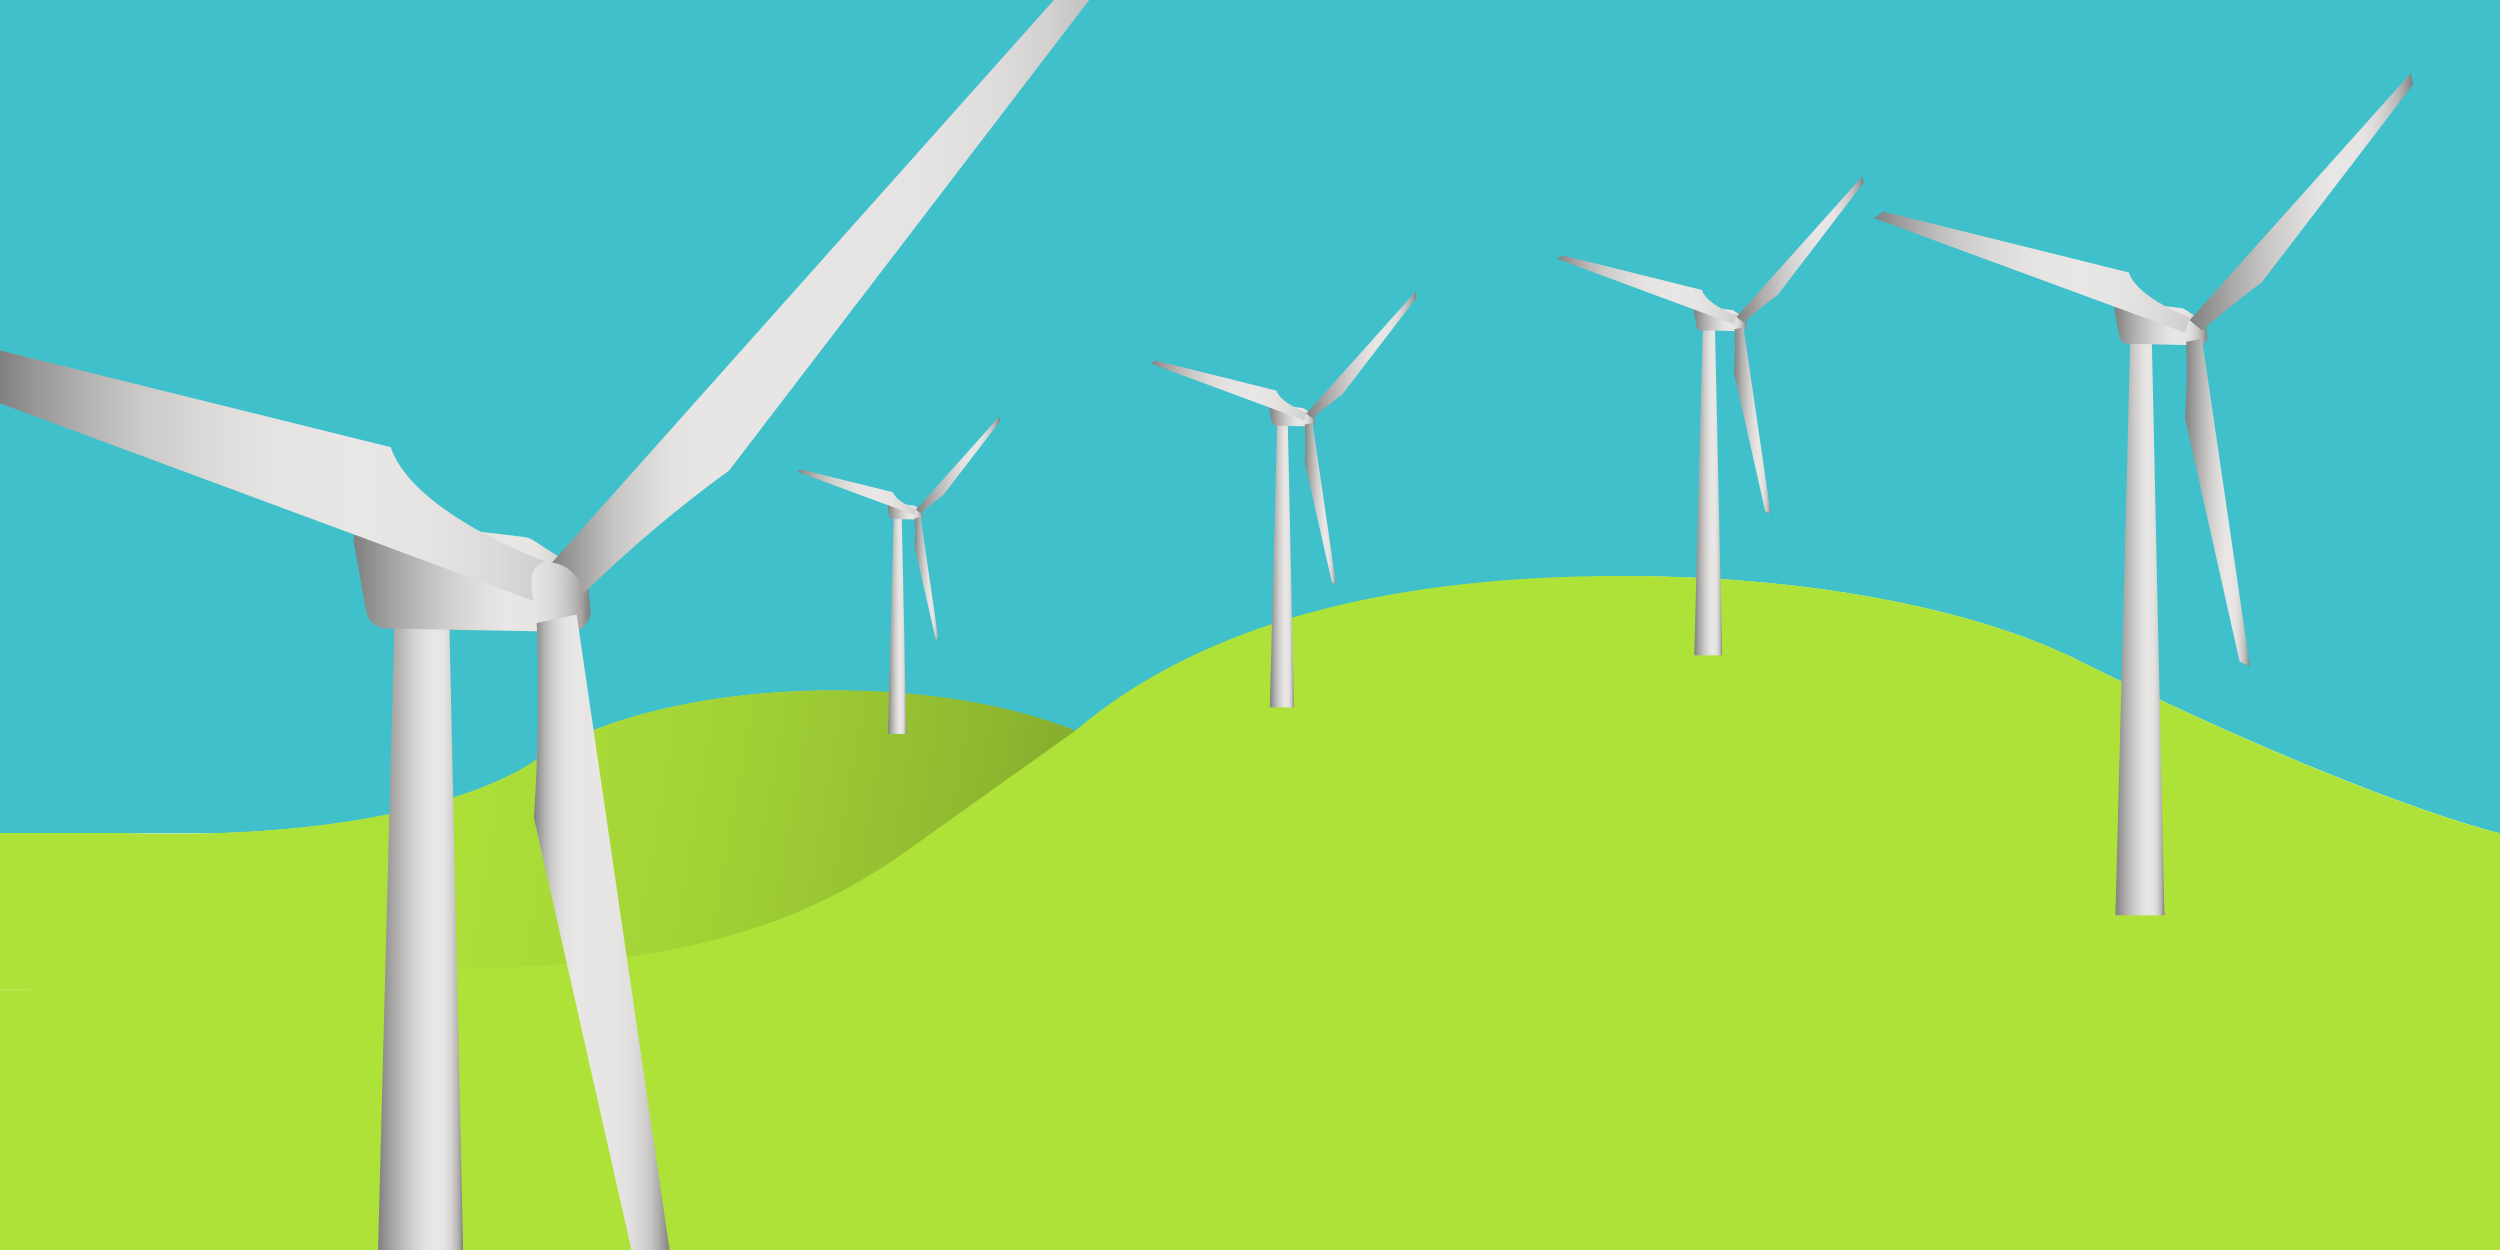
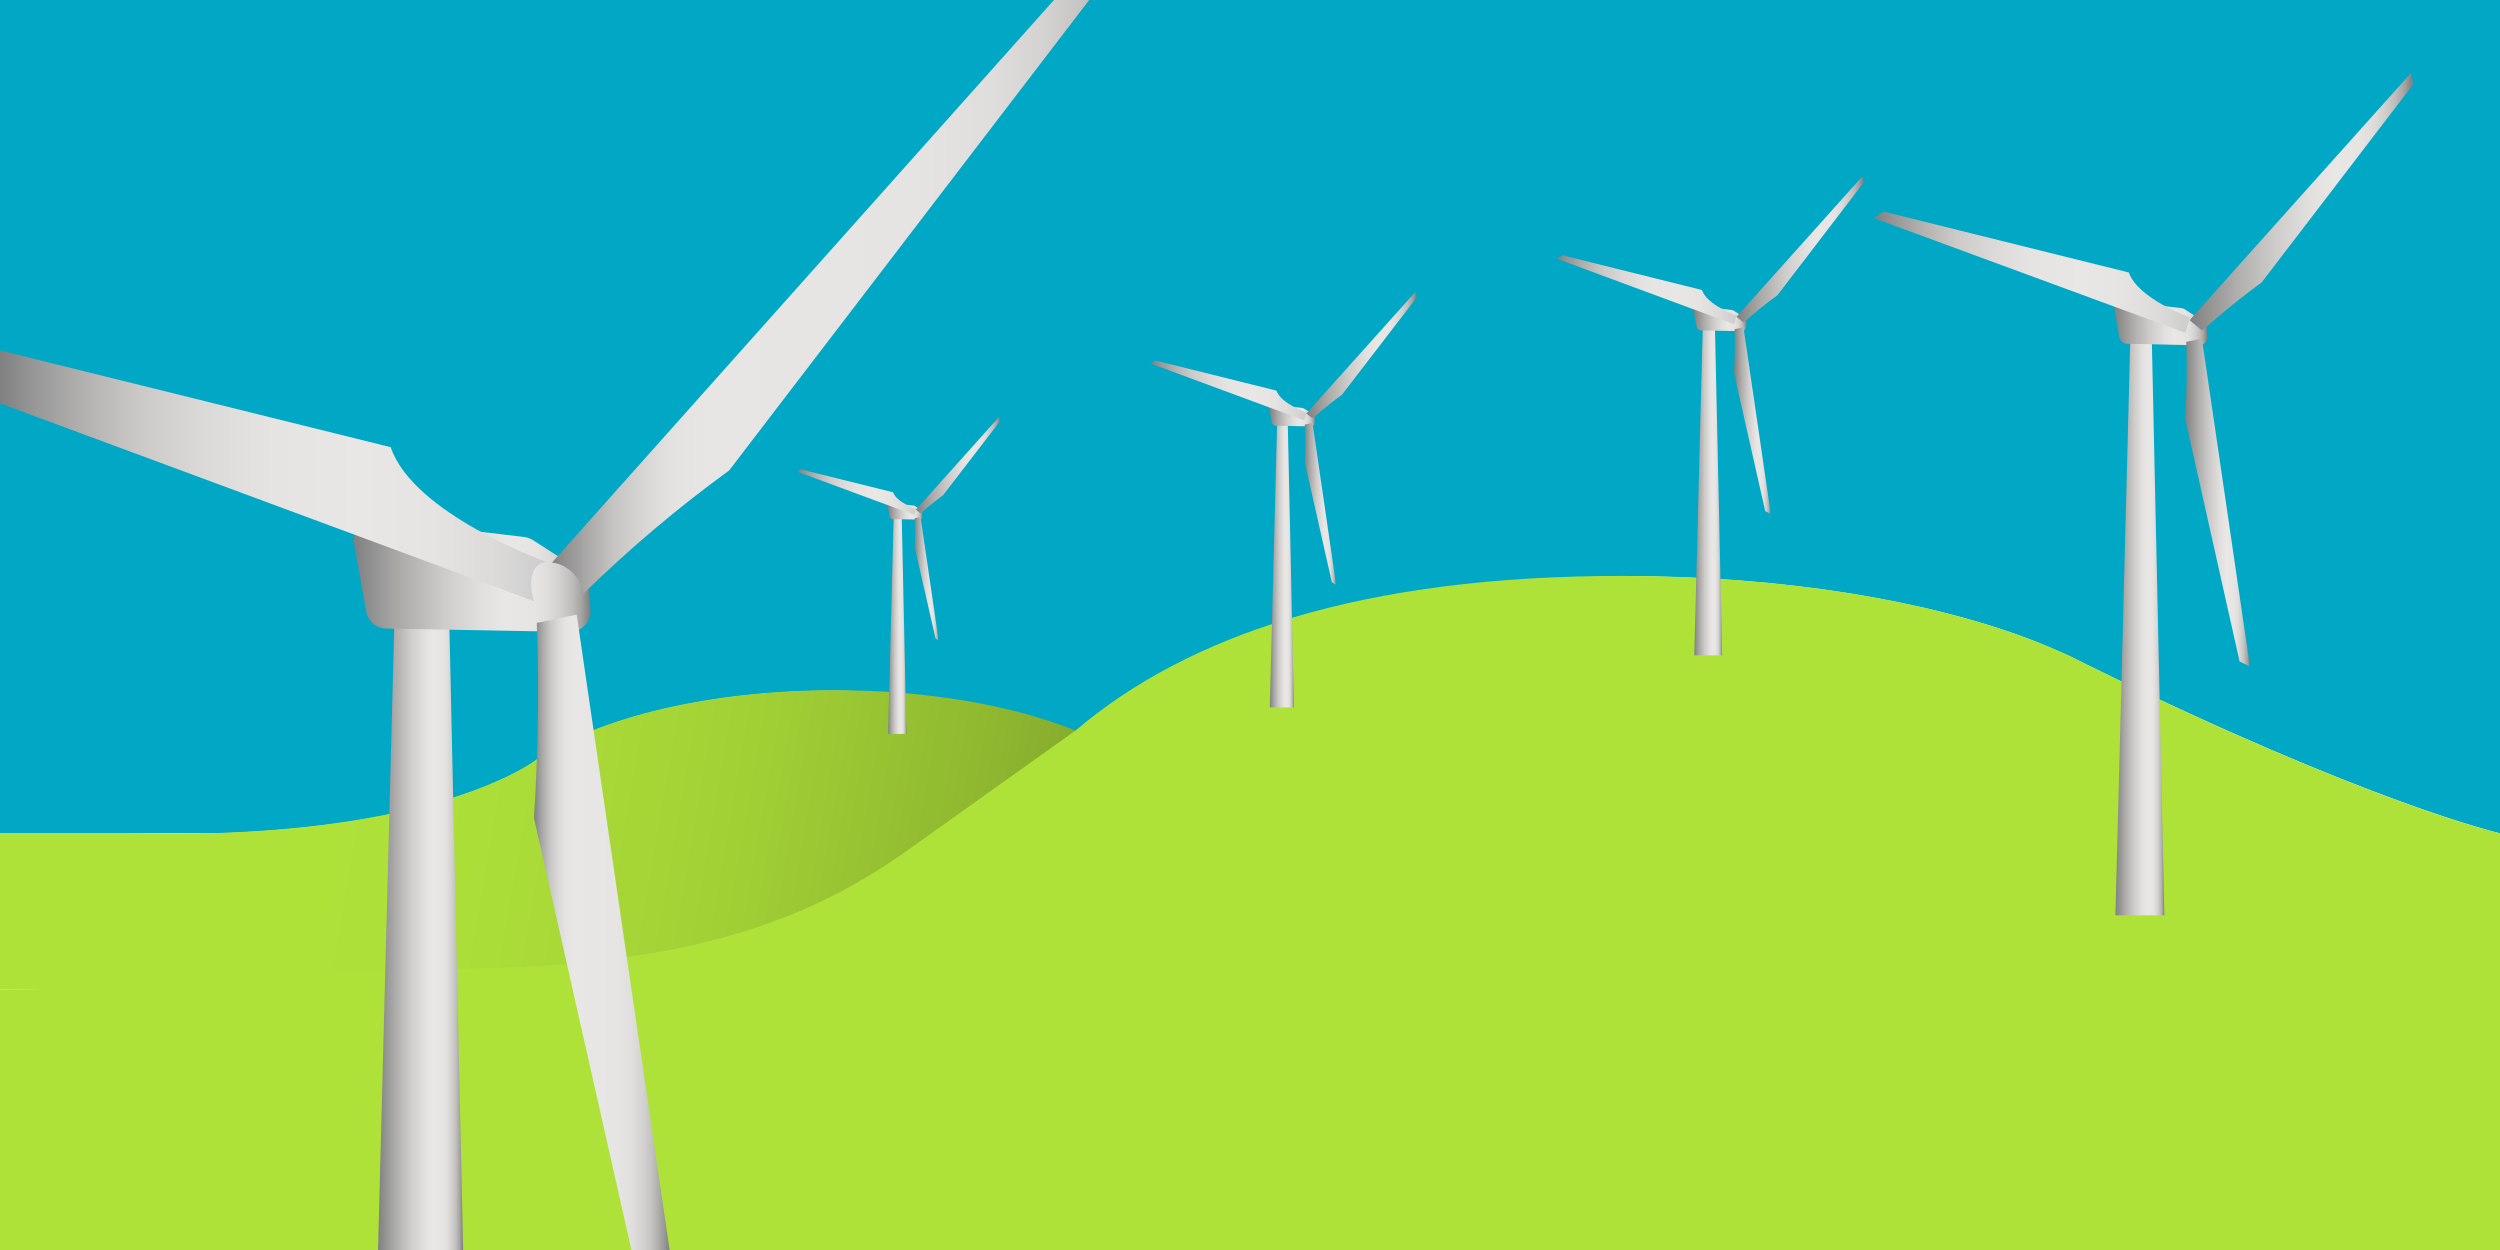
<svg xmlns="http://www.w3.org/2000/svg" xmlns:xlink="http://www.w3.org/1999/xlink" id="Layer_1" data-name="Layer 1" viewBox="0 0 240 120">
  <defs>
-     <style>.cls-1{fill:#40c0cb;}.cls-2{fill:url(#linear-gradient);}.cls-3{fill:#aee239;}.cls-4{fill:url(#linear-gradient-2);}.cls-5{fill:url(#linear-gradient-3);}.cls-6{fill:url(#linear-gradient-4);}.cls-7{fill:url(#linear-gradient-5);}.cls-8{fill:url(#linear-gradient-6);}.cls-9{fill:url(#linear-gradient-7);}.cls-10{fill:url(#linear-gradient-8);}.cls-11{fill:url(#linear-gradient-9);}.cls-12{fill:url(#linear-gradient-10);}.cls-13{fill:url(#linear-gradient-11);}.cls-14{fill:url(#linear-gradient-12);}.cls-15{fill:url(#linear-gradient-13);}.cls-16{fill:url(#linear-gradient-14);}.cls-17{fill:url(#linear-gradient-15);}.cls-18{fill:url(#linear-gradient-16);}.cls-19{fill:url(#linear-gradient-17);}.cls-20{fill:url(#linear-gradient-18);}.cls-21{fill:url(#linear-gradient-19);}.cls-22{fill:url(#linear-gradient-20);}.cls-23{fill:url(#linear-gradient-21);}.cls-24{fill:url(#linear-gradient-22);}.cls-25{fill:url(#linear-gradient-23);}.cls-26{fill:url(#linear-gradient-24);}.cls-27{fill:url(#linear-gradient-25);}.cls-28{fill:url(#linear-gradient-26);}.cls-29{fill:url(#linear-gradient-27);}.cls-30{fill:url(#linear-gradient-28);}.cls-31{fill:url(#linear-gradient-29);}.cls-32{fill:url(#linear-gradient-30);}.cls-33{fill:url(#linear-gradient-31);}.cls-34{fill:url(#linear-gradient-32);}</style>
+     <style>.cls-1{fill:#00a8c6;}.cls-2{fill:url(#linear-gradient);}.cls-3{fill:#aee239;}.cls-4{fill:url(#linear-gradient-2);}.cls-5{fill:url(#linear-gradient-3);}.cls-6{fill:url(#linear-gradient-4);}.cls-7{fill:url(#linear-gradient-5);}.cls-8{fill:url(#linear-gradient-6);}.cls-9{fill:url(#linear-gradient-7);}.cls-10{fill:url(#linear-gradient-8);}.cls-11{fill:url(#linear-gradient-9);}.cls-12{fill:url(#linear-gradient-10);}.cls-13{fill:url(#linear-gradient-11);}.cls-14{fill:url(#linear-gradient-12);}.cls-15{fill:url(#linear-gradient-13);}.cls-16{fill:url(#linear-gradient-14);}.cls-17{fill:url(#linear-gradient-15);}.cls-18{fill:url(#linear-gradient-16);}.cls-19{fill:url(#linear-gradient-17);}.cls-20{fill:url(#linear-gradient-18);}.cls-21{fill:url(#linear-gradient-19);}.cls-22{fill:url(#linear-gradient-20);}.cls-23{fill:url(#linear-gradient-21);}.cls-24{fill:url(#linear-gradient-22);}.cls-25{fill:url(#linear-gradient-23);}.cls-26{fill:url(#linear-gradient-24);}.cls-27{fill:url(#linear-gradient-25);}.cls-28{fill:url(#linear-gradient-26);}.cls-29{fill:url(#linear-gradient-27);}.cls-30{fill:url(#linear-gradient-28);}.cls-31{fill:url(#linear-gradient-29);}.cls-32{fill:url(#linear-gradient-30);}.cls-33{fill:url(#linear-gradient-31);}.cls-34{fill:url(#linear-gradient-32);}</style>
    <linearGradient id="linear-gradient" x1="31.45" y1="78.53" x2="155.17" y2="99.94" gradientUnits="userSpaceOnUse">
      <stop offset="0" stop-color="#aee239" />
      <stop offset="0.14" stop-color="#abdd38" />
      <stop offset="0.31" stop-color="#a1d035" />
      <stop offset="0.48" stop-color="#90b930" />
      <stop offset="0.66" stop-color="#79992a" />
      <stop offset="0.84" stop-color="#5b7021" />
      <stop offset="1" stop-color="#3d4719" />
    </linearGradient>
    <linearGradient id="linear-gradient-2" x1="203.08" y1="60.38" x2="207.78" y2="60.38" gradientUnits="userSpaceOnUse">
      <stop offset="0" stop-color="gray" />
      <stop offset="0.2" stop-color="#adacab" />
      <stop offset="0.38" stop-color="#cecccb" />
      <stop offset="0.54" stop-color="#e2e0de" />
      <stop offset="0.64" stop-color="#e9e7e5" />
      <stop offset="0.76" stop-color="#e7e5e3" />
      <stop offset="0.82" stop-color="#dfdddb" />
      <stop offset="0.87" stop-color="#d1d0ce" />
      <stop offset="0.92" stop-color="#bebdbc" />
      <stop offset="0.96" stop-color="#a5a4a3" />
      <stop offset="0.99" stop-color="#878686" />
      <stop offset="1" stop-color="gray" />
    </linearGradient>
    <linearGradient id="linear-gradient-3" x1="202.98" y1="31.03" x2="211.91" y2="31.03" xlink:href="#linear-gradient-2" />
    <linearGradient id="linear-gradient-4" x1="209.77" y1="48.27" x2="215.99" y2="48.27" xlink:href="#linear-gradient-2" />
    <linearGradient id="linear-gradient-5" x1="179.89" y1="26.17" x2="210.22" y2="26.17" gradientUnits="userSpaceOnUse">
      <stop offset="0" stop-color="gray" />
      <stop offset="0.06" stop-color="#979696" />
      <stop offset="0.16" stop-color="#b4b3b2" />
      <stop offset="0.26" stop-color="#cccac9" />
      <stop offset="0.38" stop-color="#dcdad9" />
      <stop offset="0.5" stop-color="#e6e4e2" />
      <stop offset="0.66" stop-color="#e9e7e5" />
      <stop offset="0.79" stop-color="#e6e4e2" />
      <stop offset="0.91" stop-color="#dbdad9" />
      <stop offset="1" stop-color="#ccc" />
    </linearGradient>
    <linearGradient id="linear-gradient-6" x1="210.2" y1="19.35" x2="231.66" y2="19.35" xlink:href="#linear-gradient-2" />
    <linearGradient id="linear-gradient-7" x1="162.65" y1="47.28" x2="165.33" y2="47.28" xlink:href="#linear-gradient-2" />
    <linearGradient id="linear-gradient-8" x1="162.6" y1="30.59" x2="167.67" y2="30.59" xlink:href="#linear-gradient-2" />
    <linearGradient id="linear-gradient-9" x1="166.46" y1="40.39" x2="170" y2="40.39" xlink:href="#linear-gradient-2" />
    <linearGradient id="linear-gradient-10" x1="149.46" y1="27.82" x2="166.71" y2="27.82" xlink:href="#linear-gradient-5" />
    <linearGradient id="linear-gradient-11" x1="166.7" y1="23.94" x2="178.91" y2="23.94" xlink:href="#linear-gradient-2" />
    <linearGradient id="linear-gradient-12" x1="121.9" y1="54.36" x2="124.22" y2="54.36" xlink:href="#linear-gradient-2" />
    <linearGradient id="linear-gradient-13" x1="121.85" y1="39.88" x2="126.26" y2="39.88" xlink:href="#linear-gradient-2" />
    <linearGradient id="linear-gradient-14" x1="125.2" y1="48.38" x2="128.27" y2="48.38" xlink:href="#linear-gradient-2" />
    <linearGradient id="linear-gradient-15" x1="110.46" y1="37.48" x2="125.42" y2="37.48" xlink:href="#linear-gradient-5" />
    <linearGradient id="linear-gradient-16" x1="125.41" y1="34.12" x2="136" y2="34.12" xlink:href="#linear-gradient-2" />
    <linearGradient id="linear-gradient-17" x1="85.25" y1="60.12" x2="87.02" y2="60.12" xlink:href="#linear-gradient-2" />
    <linearGradient id="linear-gradient-18" x1="85.22" y1="49.08" x2="88.57" y2="49.08" xlink:href="#linear-gradient-2" />
    <linearGradient id="linear-gradient-19" x1="87.77" y1="55.56" x2="90.11" y2="55.56" xlink:href="#linear-gradient-2" />
    <linearGradient id="linear-gradient-20" x1="76.53" y1="47.25" x2="87.94" y2="47.25" xlink:href="#linear-gradient-5" />
    <linearGradient id="linear-gradient-21" x1="87.93" y1="44.68" x2="96.01" y2="44.68" xlink:href="#linear-gradient-2" />
    <linearGradient id="linear-gradient-22" x1="44.46" y1="120" x2="44.46" y2="120" xlink:href="#linear-gradient-2" />
    <linearGradient id="linear-gradient-23" x1="36.29" y1="90" x2="44.46" y2="90" xlink:href="#linear-gradient-2" />
    <linearGradient id="linear-gradient-24" x1="36.29" y1="120" x2="36.29" y2="120" xlink:href="#linear-gradient-2" />
    <linearGradient id="linear-gradient-25" x1="33.98" y1="55.26" x2="56.71" y2="55.26" xlink:href="#linear-gradient-2" />
    <linearGradient id="linear-gradient-26" x1="51.26" y1="89.5" x2="64.28" y2="89.5" gradientUnits="userSpaceOnUse">
      <stop offset="0" stop-color="gray" />
      <stop offset="0.02" stop-color="#8e8d8d" />
      <stop offset="0.07" stop-color="#aeaead" />
      <stop offset="0.12" stop-color="#c8c7c5" />
      <stop offset="0.18" stop-color="#dbd9d7" />
      <stop offset="0.24" stop-color="#e5e4e2" />
      <stop offset="0.3" stop-color="#e9e7e5" />
      <stop offset="0.61" stop-color="#e7e5e3" />
      <stop offset="0.72" stop-color="#e0dfdd" />
      <stop offset="0.8" stop-color="#d5d3d1" />
      <stop offset="0.87" stop-color="#c4c2c1" />
      <stop offset="0.92" stop-color="#aeadac" />
      <stop offset="0.97" stop-color="#939392" />
      <stop offset="1" stop-color="gray" />
    </linearGradient>
    <linearGradient id="linear-gradient-27" x1="64.28" y1="120" x2="64.28" y2="120" xlink:href="#linear-gradient-26" />
    <linearGradient id="linear-gradient-28" x1="60.62" y1="120" x2="60.62" y2="120" xlink:href="#linear-gradient-26" />
    <linearGradient id="linear-gradient-29" x1="0" y1="33.64" x2="0" y2="33.64" xlink:href="#linear-gradient-5" />
    <linearGradient id="linear-gradient-30" x1="0" y1="45.66" x2="52.41" y2="45.66" xlink:href="#linear-gradient-5" />
    <linearGradient id="linear-gradient-31" x1="0" y1="38.72" x2="0" y2="38.72" xlink:href="#linear-gradient-5" />
    <linearGradient id="linear-gradient-32" x1="53" y1="28.5" x2="113.03" y2="28.5" gradientUnits="userSpaceOnUse">
      <stop offset="0" stop-color="gray" />
      <stop offset="0.01" stop-color="#8a8a8a" />
      <stop offset="0.06" stop-color="#acabaa" />
      <stop offset="0.1" stop-color="#c6c5c4" />
      <stop offset="0.15" stop-color="#d9d7d6" />
      <stop offset="0.19" stop-color="#e4e2e0" />
      <stop offset="0.25" stop-color="#e8e6e4" />
      <stop offset="0.58" stop-color="#e6e4e2" />
      <stop offset="0.7" stop-color="#dfdedc" />
      <stop offset="0.79" stop-color="#d4d2d0" />
      <stop offset="0.86" stop-color="#c3c1c0" />
      <stop offset="0.92" stop-color="#adacab" />
      <stop offset="0.97" stop-color="#929291" />
      <stop offset="1" stop-color="gray" />
    </linearGradient>
  </defs>
  <path class="cls-1" d="M0,43.55V80H20.94c19-.62,27.56-5.1,30-6.65h0a7.91,7.91,0,0,0,.74-.52h0c5.89-3.92,16.42-6.53,28.43-6.53,9,0,11.89,3.35,17.9,5.73l5,7c6.26-8.55,27.7-23.72,52.85-23.72,15.39,0,29.29,2.35,39.2,6.14,1.24.48,2.42,1,3.53,1.49h0l1.85.92C227.39,77.1,240,80,240,80V0H0" transform="translate(0 0)" />
  <path class="cls-2" d="M80.09,66.26c-12,0-22.54,2.61-28.42,6.53h0a7.91,7.91,0,0,1-.74.52h0c-2.43,1.55-11,6-30,6.66-2.77.09-5.75.09-9,0H0V95c13.39,0,28.91,0,44.39-.18,23.42-.23,39.14-8,48.4-14.81a50.58,50.58,0,0,0,10.46-9.87C97.25,67.72,89.08,66.26,80.09,66.26Z" transform="translate(0 0)" />
  <path class="cls-3" d="M88,81c-9.27,6.78-20.58,11.77-44,12-15.48.15-30.61,2-44,2v25H240V80s-12.61-2.87-39.55-16.15l-1.85-.92h0c-1.11-.52-2.29-1-3.53-1.49-9.91-3.79-23.81-6.15-39.2-6.15C130.7,55.25,114,61,103.28,70.11Z" transform="translate(0 0)" />
  <polygon class="cls-4" points="207.78 87.87 203.08 87.87 204.5 32.9 206.58 32.9 207.78 87.87" />
  <path class="cls-5" d="M211.1,33.15,204.22,33a.8.8,0,0,1-.77-.66L203,29.86a.79.79,0,0,1,.88-.94l5.53.66a.73.73,0,0,1,.34.12l1.7,1.1a.77.77,0,0,1,.36.59l.1.88A.8.8,0,0,1,211.1,33.15Z" transform="translate(0 0)" />
  <path class="cls-6" d="M216,64,211.38,32.5l-1.5.32a72,72,0,0,1-.11,7.35L215,63.5Z" transform="translate(0 0)" />
  <path class="cls-7" d="M179.89,20.94l29.89,11,.44-1.47s-5-1.8-5.85-4.31l-23.56-5.85Z" transform="translate(0 0)" />
  <path class="cls-8" d="M231.46,7,210.2,30.74l1.21,1s2.68-2.44,5.71-4.63l14.54-19Z" transform="translate(0 0)" />
  <polygon class="cls-9" points="165.33 62.91 162.65 62.91 163.46 31.65 164.64 31.65 165.33 62.91" />
  <path class="cls-10" d="M167.21,31.79l-3.91-.07a.46.46,0,0,1-.44-.37l-.26-1.43a.47.47,0,0,1,.51-.54l3.14.38a.4.4,0,0,1,.19.07l1,.62a.45.45,0,0,1,.21.34l0,.5A.45.45,0,0,1,167.21,31.79Z" transform="translate(0 0)" />
  <path class="cls-11" d="M170,49.36l-2.63-17.94-.85.18a41.69,41.69,0,0,1-.06,4.18l3,13.28Z" transform="translate(0 0)" />
  <path class="cls-12" d="M149.46,24.84l17,6.29.25-.84s-2.85-1-3.32-2.45L150,24.51Z" transform="translate(0 0)" />
  <path class="cls-13" d="M178.8,16.92l-12.1,13.5.69.54a40.08,40.08,0,0,1,3.25-2.63l8.27-10.8Z" transform="translate(0 0)" />
  <polygon class="cls-14" points="124.22 67.91 121.9 67.91 122.6 40.8 123.63 40.8 124.22 67.91" />
  <path class="cls-15" d="M125.85,40.93l-3.39-.06a.41.41,0,0,1-.38-.33l-.22-1.24a.39.39,0,0,1,.43-.46l2.73.32a.49.49,0,0,1,.17.06l.84.54a.42.42,0,0,1,.18.29l0,.44A.39.39,0,0,1,125.85,40.93Z" transform="translate(0 0)" />
  <path class="cls-16" d="M128.27,56.16,126,40.61l-.74.15a35.93,35.93,0,0,1,0,3.63l2.6,11.51Z" transform="translate(0 0)" />
  <path class="cls-17" d="M110.46,34.9l14.74,5.45.22-.73s-2.47-.89-2.88-2.12l-11.62-2.89Z" transform="translate(0 0)" />
  <path class="cls-18" d="M135.9,28l-10.49,11.7.6.47s1.32-1.2,2.82-2.28L136,28.56Z" transform="translate(0 0)" />
  <polygon class="cls-19" points="87.02 70.46 85.25 70.46 85.79 49.78 86.57 49.78 87.02 70.46" />
  <path class="cls-20" d="M88.27,49.88l-2.59-.05a.31.31,0,0,1-.29-.25l-.17-.95a.3.3,0,0,1,.33-.35l2.08.25a.29.29,0,0,1,.13,0l.64.41a.3.3,0,0,1,.14.22l0,.33A.31.31,0,0,1,88.27,49.88Z" transform="translate(0 0)" />
  <path class="cls-21" d="M90.11,61.49,88.37,49.63l-.56.12a27.27,27.27,0,0,1,0,2.76l2,8.78Z" transform="translate(0 0)" />
  <path class="cls-22" d="M76.53,45.28l11.24,4.15.17-.55s-1.89-.68-2.2-1.62l-8.87-2.2Z" transform="translate(0 0)" />
  <path class="cls-23" d="M95.93,40l-8,8.93.45.36s1-.92,2.15-1.75L96,40.44Z" transform="translate(0 0)" />
  <path class="cls-24" d="M44.46,120" transform="translate(0 0)" />
  <polyline class="cls-25" points="36.29 120 37.85 60 43.14 60 44.46 120" />
  <path class="cls-26" d="M36.29,120" transform="translate(0 0)" />
  <path class="cls-27" d="M54.64,60.66l-17.49-.32a2,2,0,0,1-2-1.67L34,52.26a2,2,0,0,1,2.24-2.39l14.08,1.68a2.17,2.17,0,0,1,.86.31l4.34,2.8a2,2,0,0,1,.93,1.5l.23,2.25A2,2,0,0,1,54.64,60.66Z" transform="translate(0 0)" />
  <path class="cls-28" d="M64.28,120,55.36,59l-3.83.8a184.13,184.13,0,0,1-.27,18.72L60.62,120" transform="translate(0 0)" />
  <path class="cls-29" d="M64.28,120" transform="translate(0 0)" />
  <path class="cls-30" d="M60.62,120" transform="translate(0 0)" />
  <path class="cls-31" d="M0,33.64" transform="translate(0 0)" />
  <path class="cls-32" d="M0,38.72l51.28,19A4.72,4.72,0,0,1,51,56c0-2,1.41-2.07,1.41-2.07s-12.77-4.59-14.9-11L0,33.64" transform="translate(0 0)" />
  <path class="cls-33" d="M0,38.72" transform="translate(0 0)" />
  <path class="cls-34" d="M101.18,0,53,54a3.54,3.54,0,0,1,3,3A125.1,125.1,0,0,1,70,45.16L104.56,0" transform="translate(0 0)" />
</svg>
